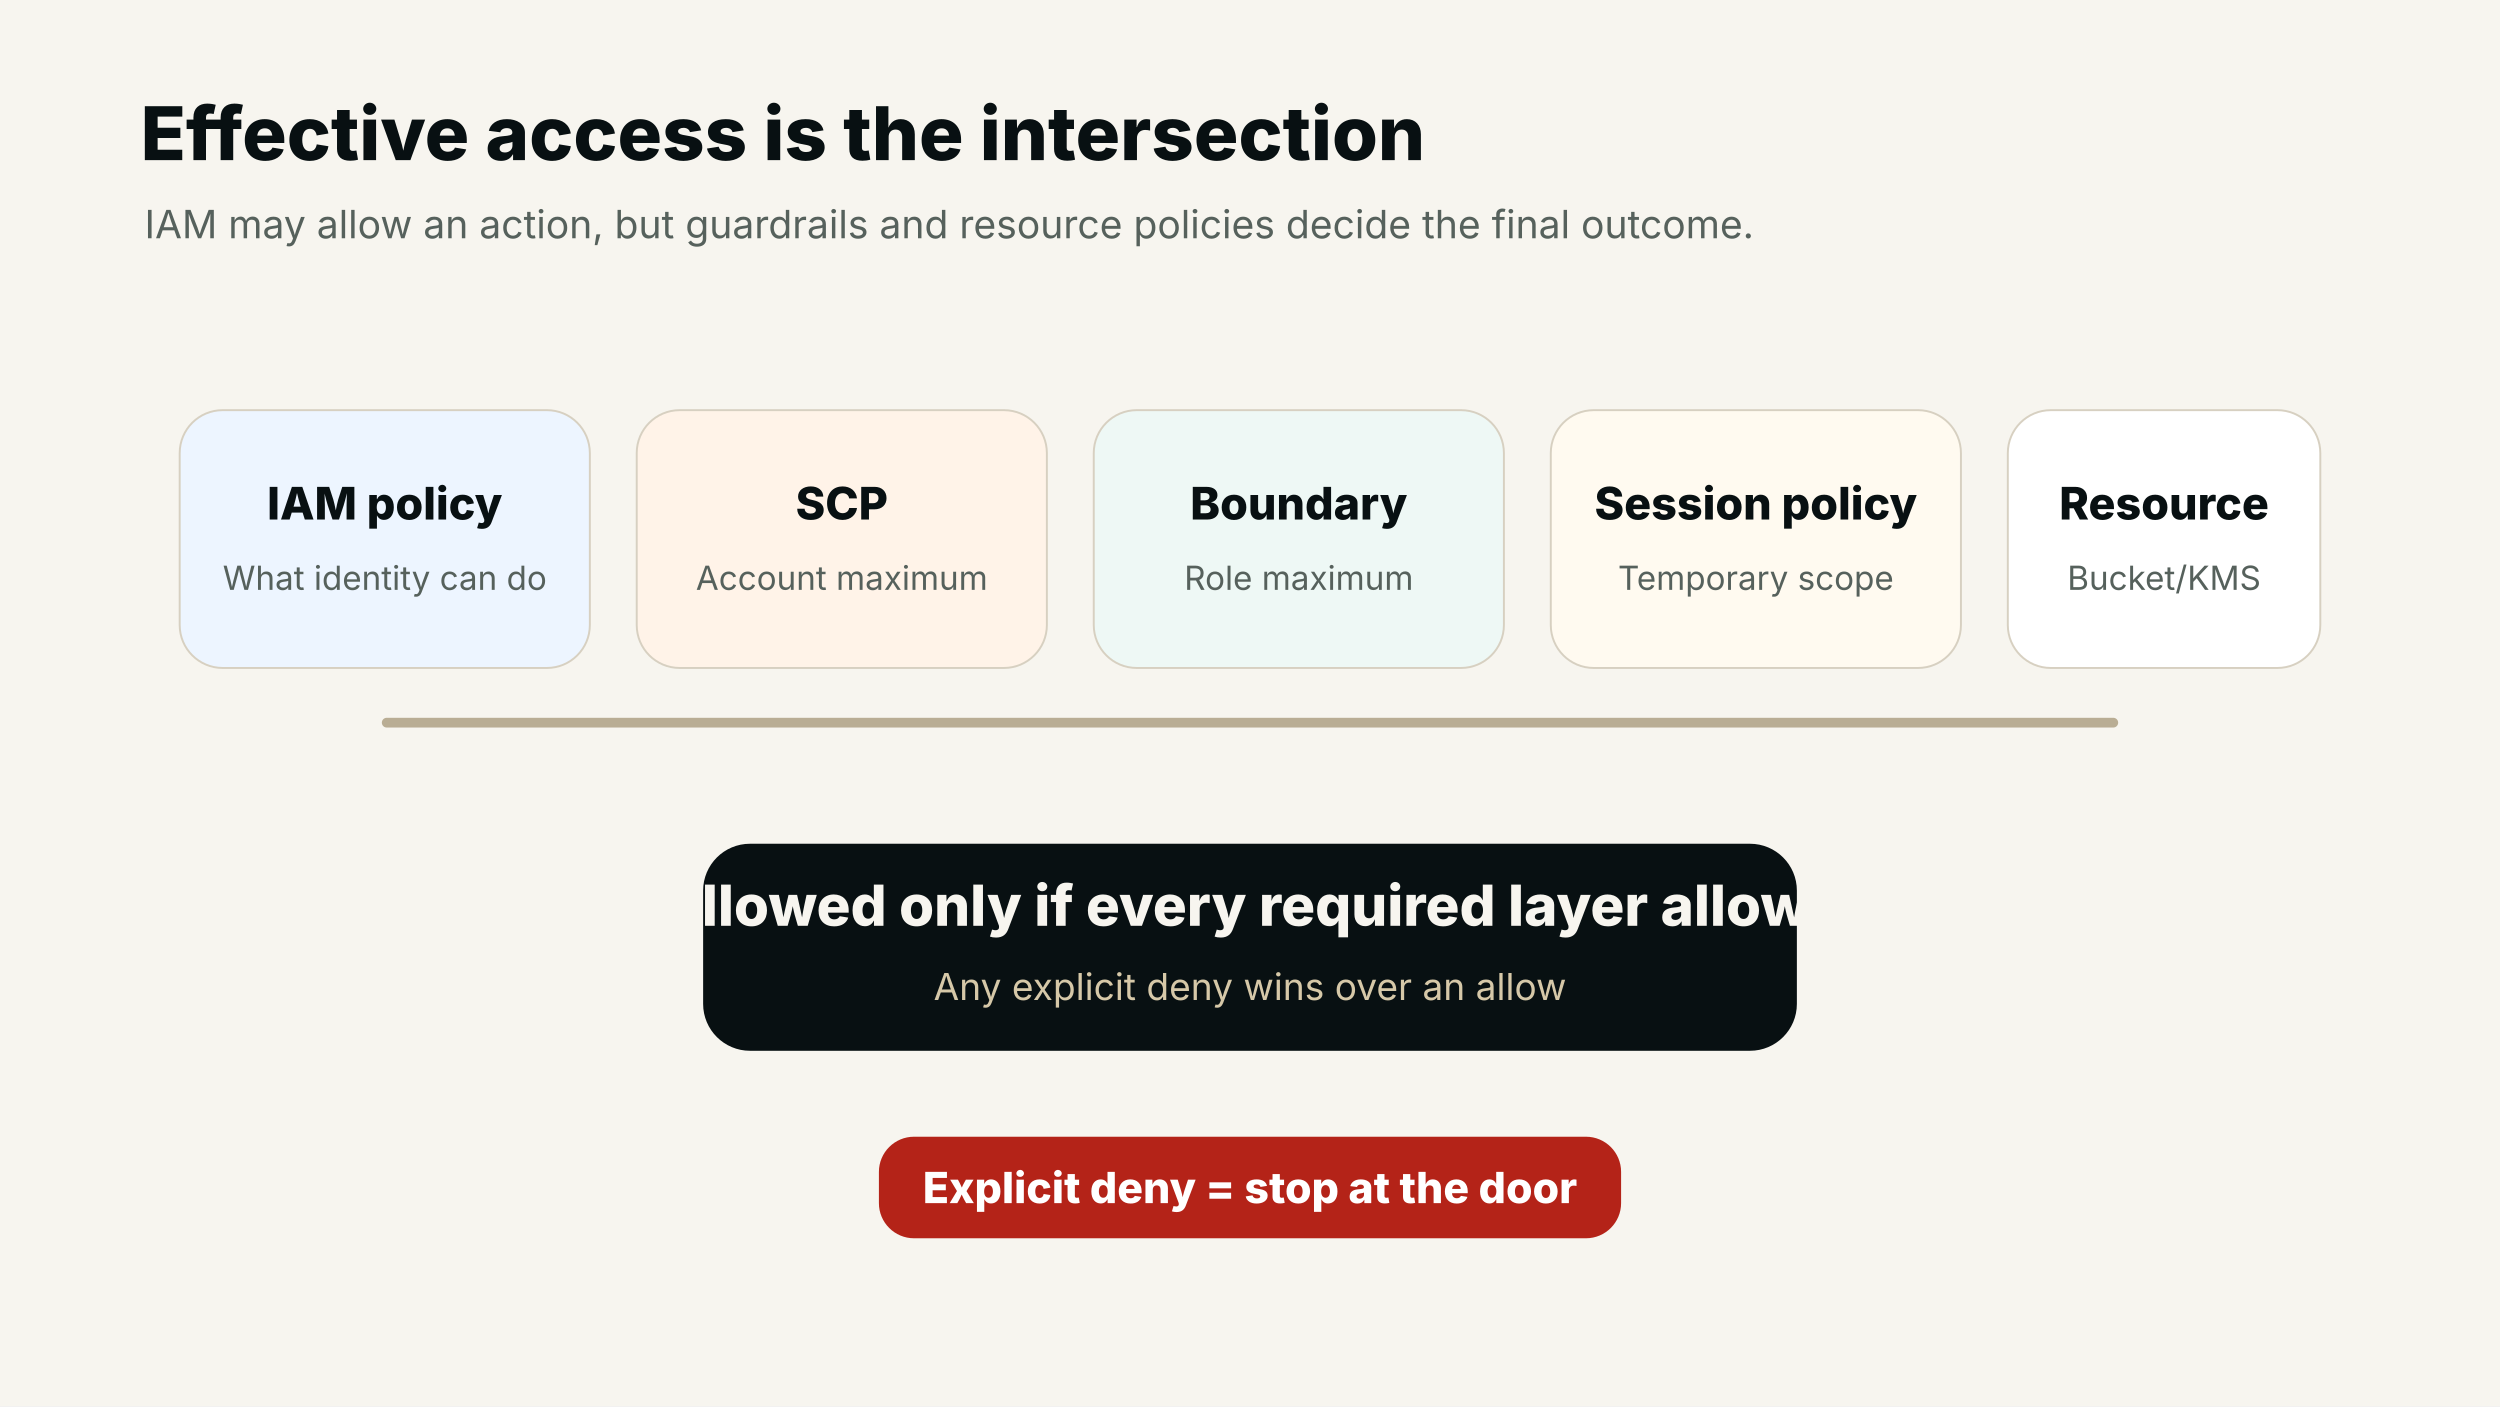
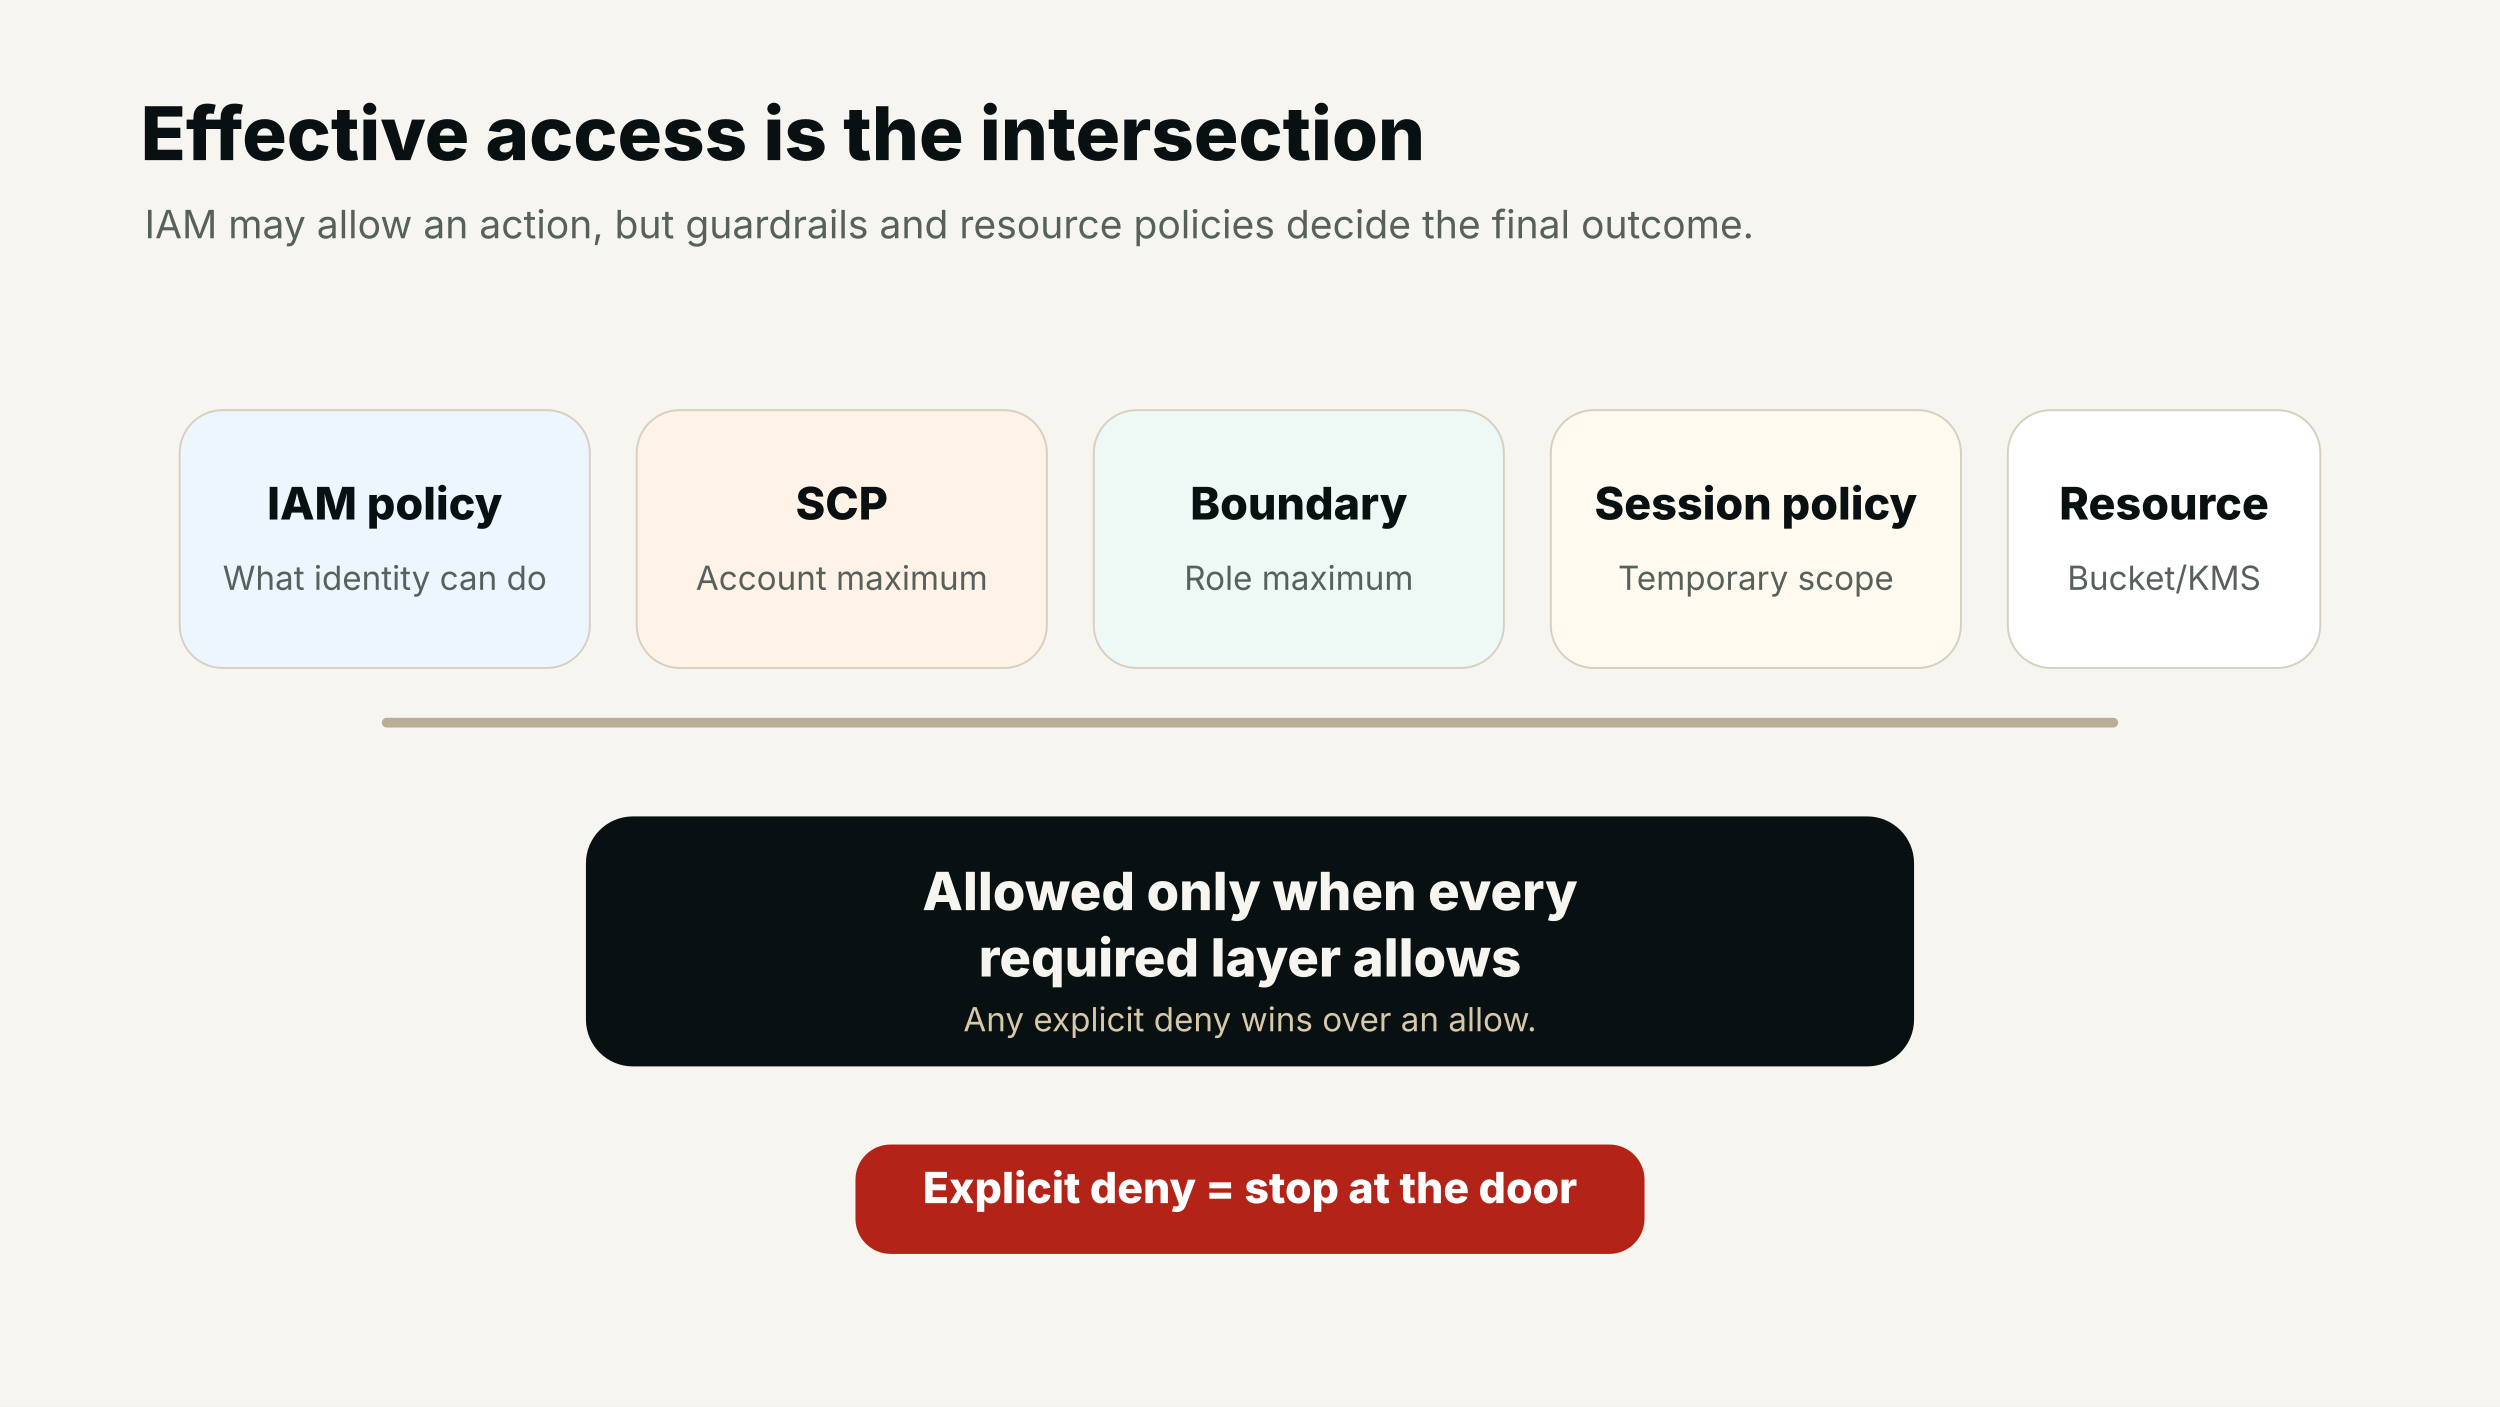
<svg xmlns="http://www.w3.org/2000/svg" width="1280" height="720" viewBox="0 0 1280 720" role="img" aria-labelledby="title desc">
  <rect width="1280" height="720" fill="#f7f5ef" />
  <text x="72" y="82" fill="#081012" font-family="Inter, Arial, sans-serif" font-size="38" font-weight="800">Effective access is the intersection</text>
  <text x="74" y="122" fill="#56615c" font-family="Inter, Arial, sans-serif" font-size="20">IAM may allow an action, but guardrails and resource policies decide the final outcome.</text>
  <g font-family="Inter, Arial, sans-serif">
    <g transform="translate(92 210)">
      <rect width="210" height="132" rx="22" fill="#edf5ff" stroke="#d7d0c1" />
      <text x="105" y="56" text-anchor="middle" fill="#081012" font-size="23" font-weight="800">IAM policy</text>
      <text x="105" y="92" text-anchor="middle" fill="#56615c" font-size="17">What identity can do</text>
    </g>
    <g transform="translate(326 210)">
      <rect width="210" height="132" rx="22" fill="#fff3e8" stroke="#d7d0c1" />
      <text x="105" y="56" text-anchor="middle" fill="#081012" font-size="23" font-weight="800">SCP</text>
      <text x="105" y="92" text-anchor="middle" fill="#56615c" font-size="17">Account maximum</text>
    </g>
    <g transform="translate(560 210)">
      <rect width="210" height="132" rx="22" fill="#eef8f5" stroke="#d7d0c1" />
      <text x="105" y="56" text-anchor="middle" fill="#081012" font-size="23" font-weight="800">Boundary</text>
      <text x="105" y="92" text-anchor="middle" fill="#56615c" font-size="17">Role maximum</text>
    </g>
    <g transform="translate(794 210)">
      <rect width="210" height="132" rx="22" fill="#fffaf0" stroke="#d7d0c1" />
      <text x="105" y="56" text-anchor="middle" fill="#081012" font-size="23" font-weight="800">Session policy</text>
      <text x="105" y="92" text-anchor="middle" fill="#56615c" font-size="17">Temporary scope</text>
    </g>
    <g transform="translate(1028 210)">
      <rect width="160" height="132" rx="22" fill="#ffffff" stroke="#d7d0c1" />
      <text x="80" y="56" text-anchor="middle" fill="#081012" font-size="23" font-weight="800">Resource</text>
      <text x="80" y="92" text-anchor="middle" fill="#56615c" font-size="17">Bucket/KMS</text>
    </g>
    <path d="M198 370 H1082" stroke="#b9ad94" stroke-width="5" stroke-linecap="round" />
-     <rect x="360" y="432" width="560" height="106" rx="24" fill="#081012" />
-     <text x="640" y="474" text-anchor="middle" fill="#f7f5ef" font-size="29" font-weight="800">Allowed only if every required layer allows</text>
-     <text x="640" y="512" text-anchor="middle" fill="#d6c8a8" font-size="19">Any explicit deny wins over an allow</text>
-     <rect x="450" y="582" width="380" height="52" rx="18" fill="#b42318" />
+     <rect x="300" y="418" width="680" height="128" rx="24" fill="#081012" />
+     <text x="640" y="466" text-anchor="middle" fill="#f7f5ef" font-size="27" font-weight="800">Allowed only when every</text>
+     <text x="640" y="500" text-anchor="middle" fill="#f7f5ef" font-size="27" font-weight="800">required layer allows</text>
+     <text x="640" y="528" text-anchor="middle" fill="#d6c8a8" font-size="17">Any explicit deny wins over an allow.</text>
+     <rect x="438" y="586" width="404" height="56" rx="18" fill="#b42318" />
    <text x="640" y="616" text-anchor="middle" fill="#fff" font-size="22" font-weight="800">Explicit deny = stop at the door</text>
  </g>
</svg>
